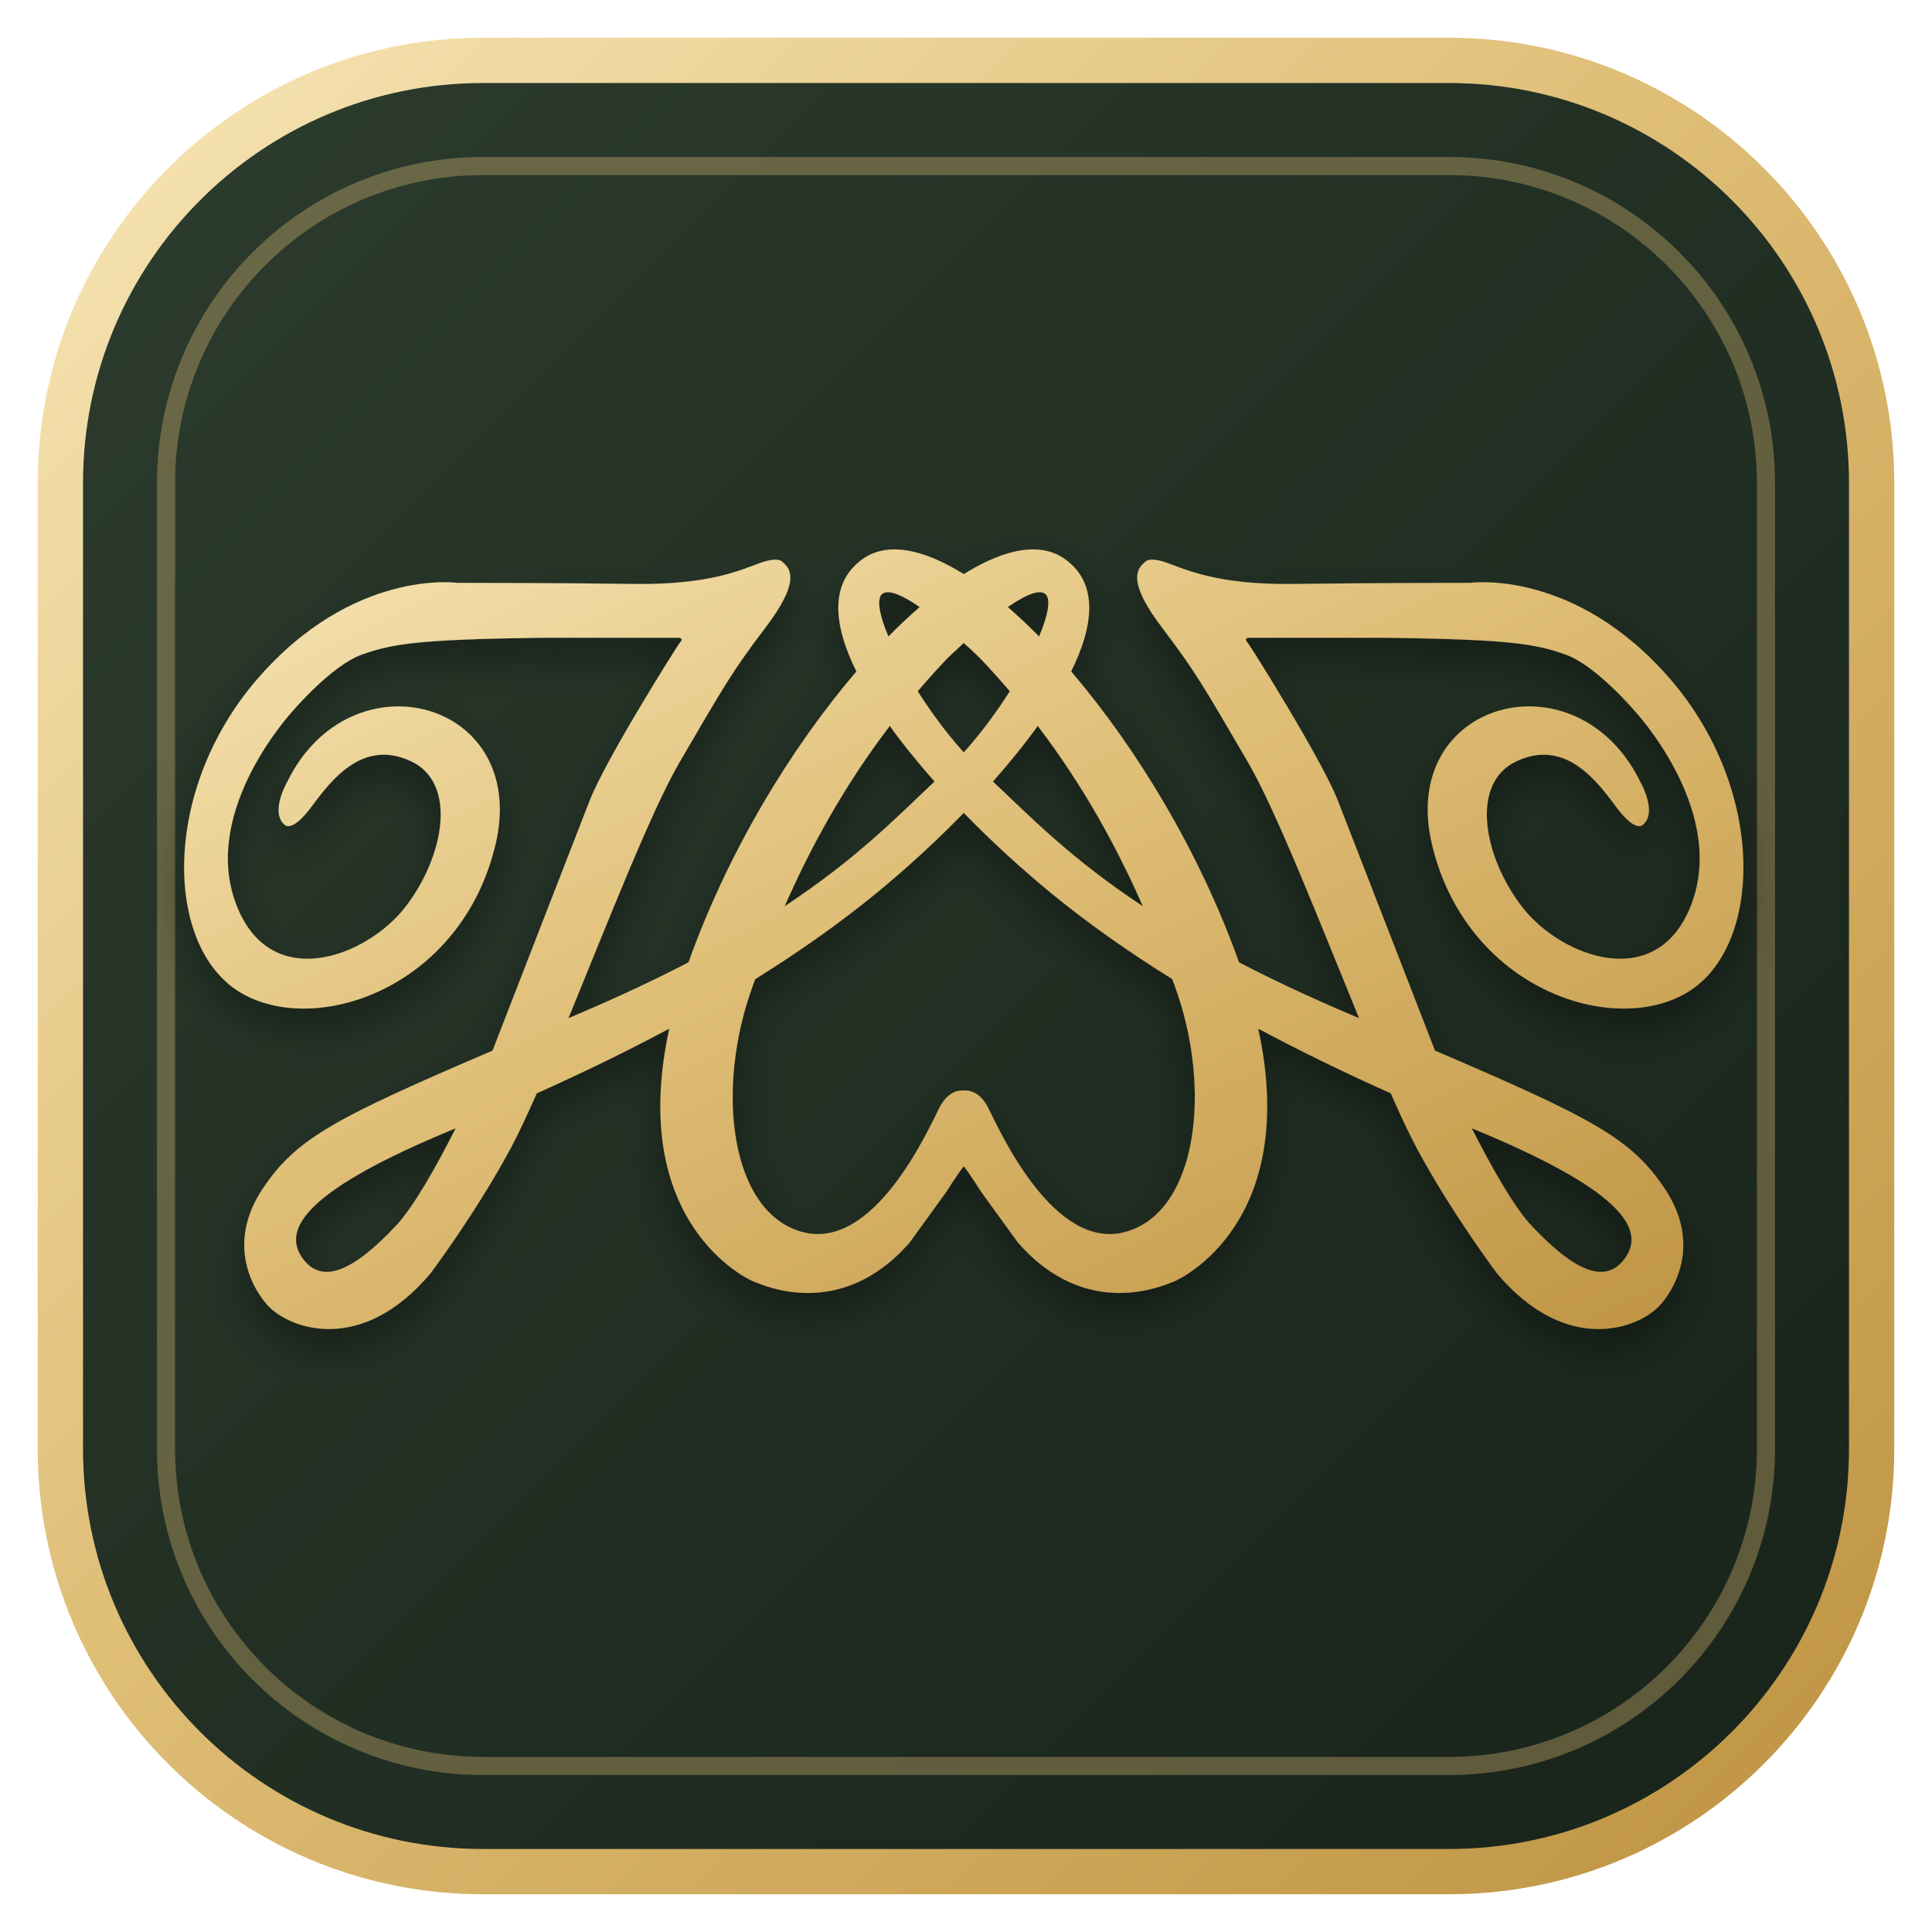
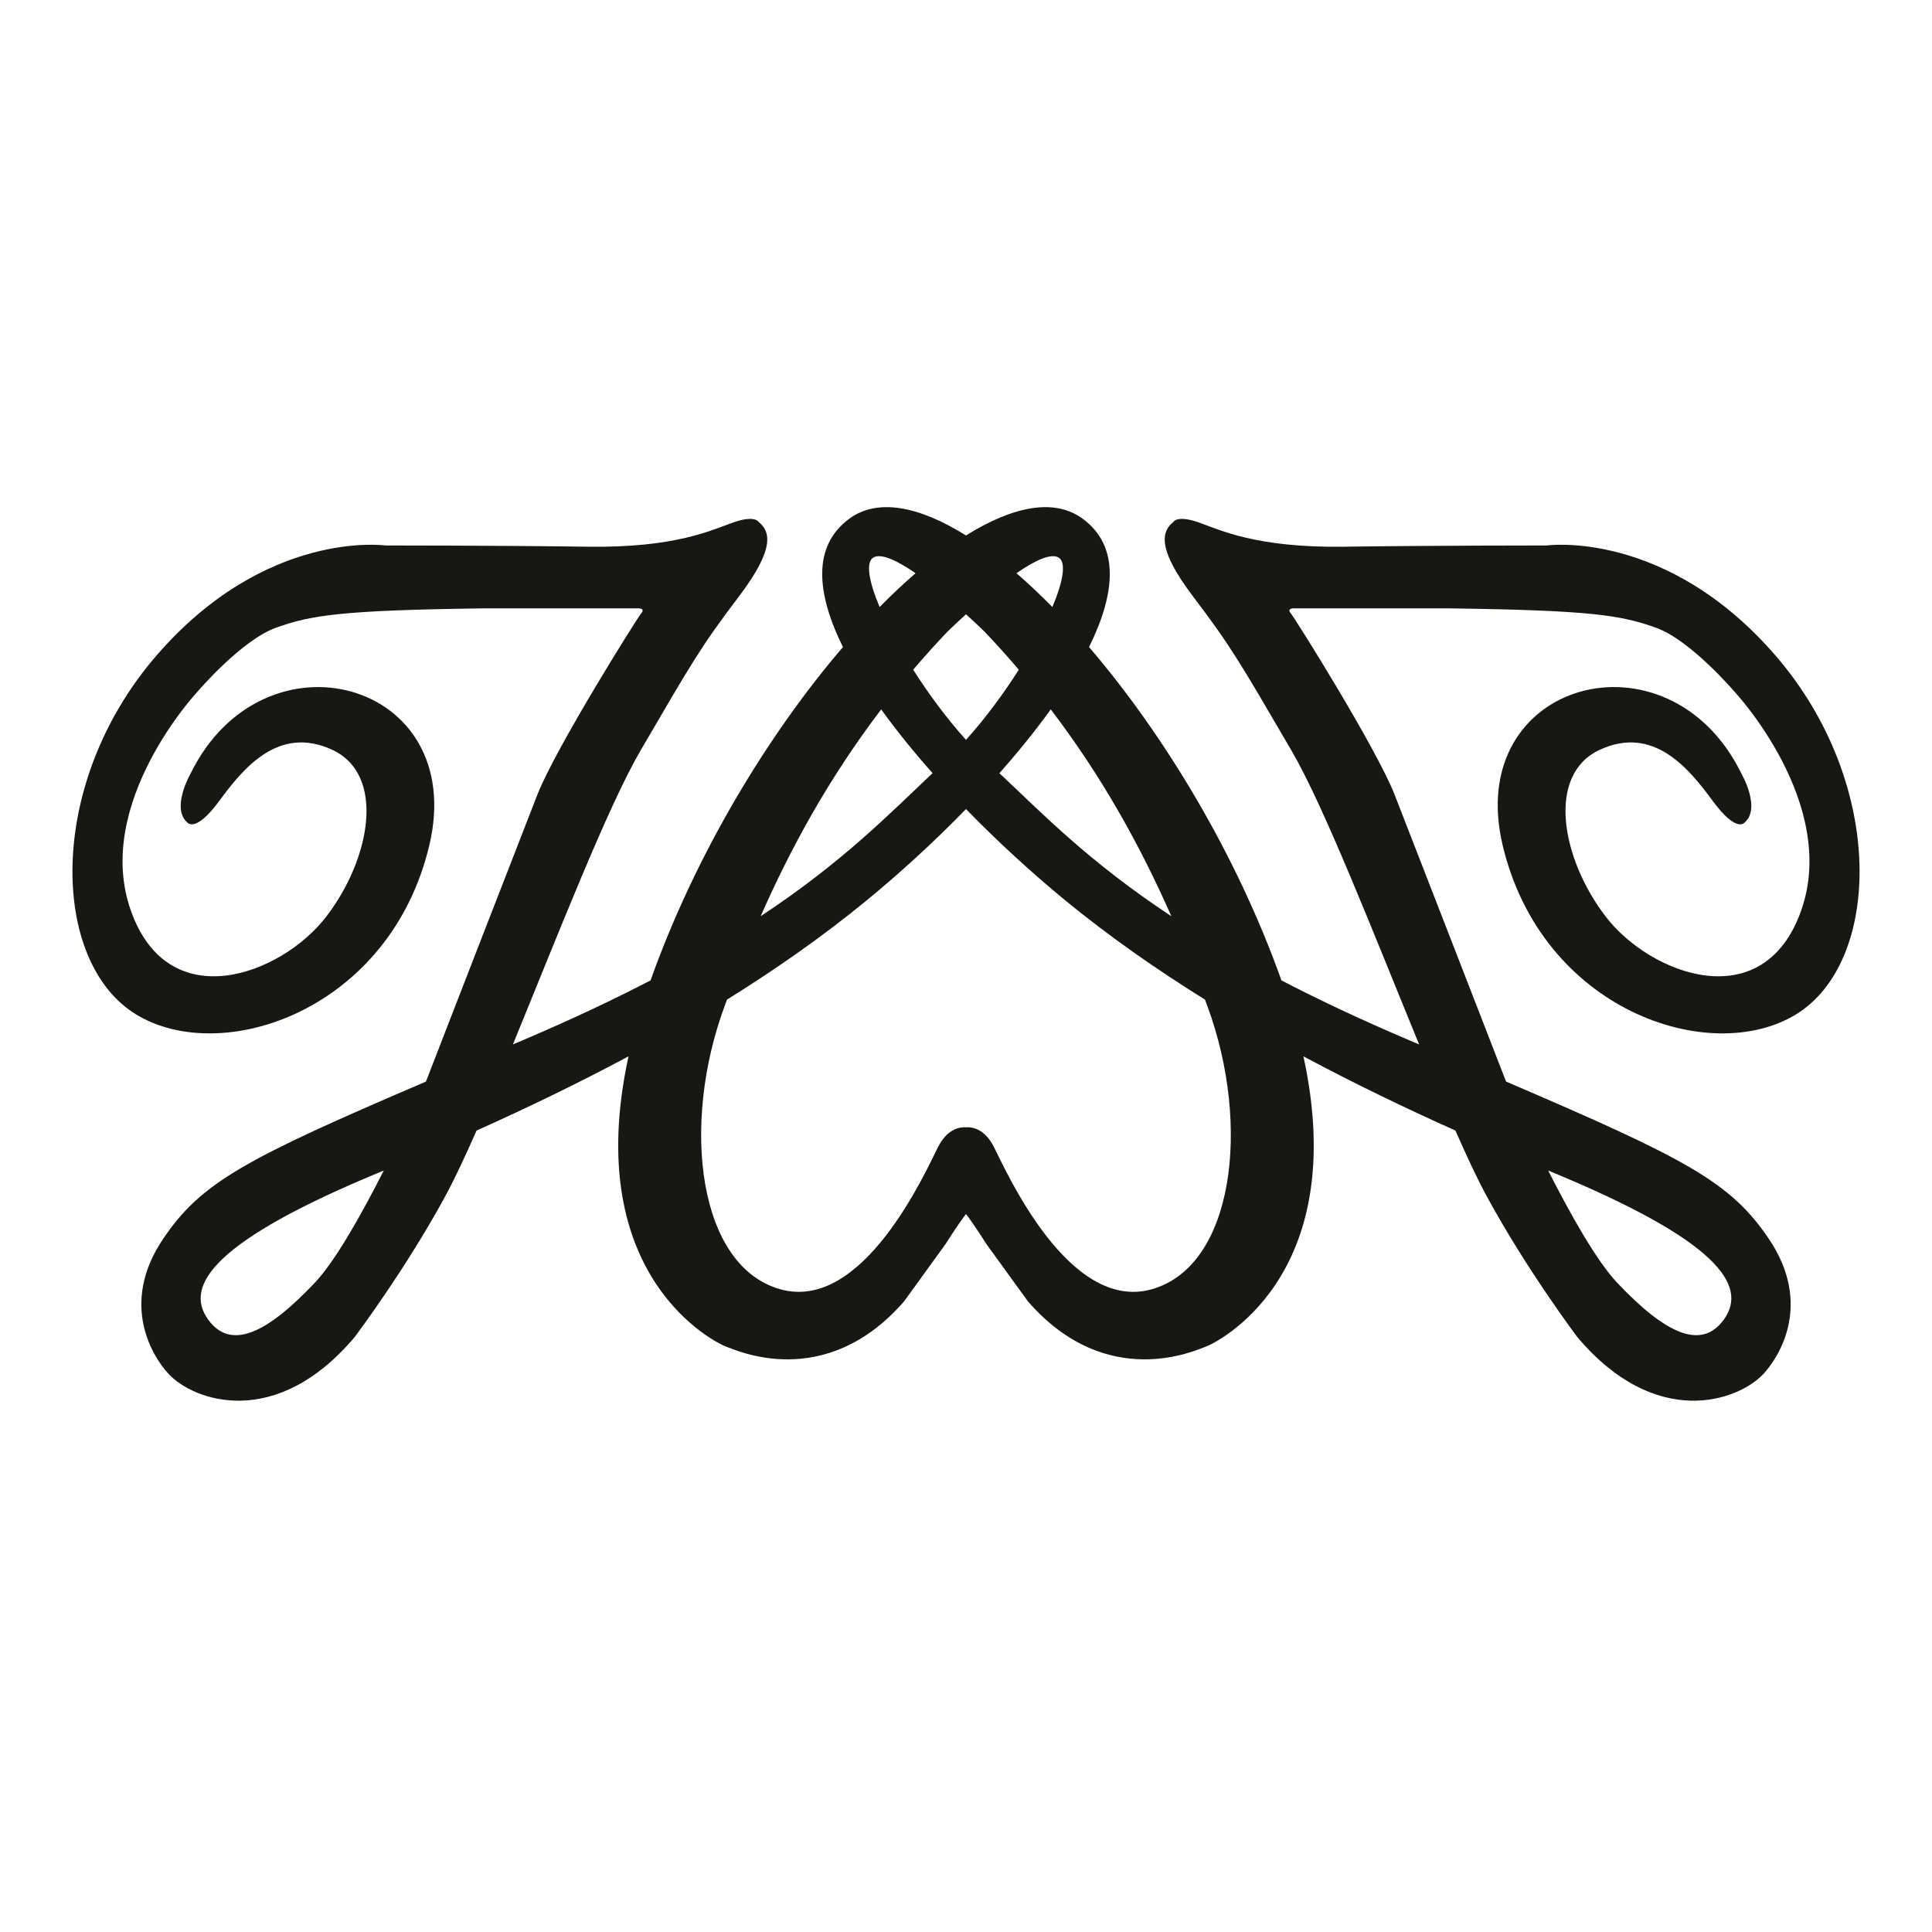
- <svg xmlns="http://www.w3.org/2000/svg" viewBox="0 0 64 64" width="64" height="64">
-   <defs>
-     <linearGradient id="hohGreen" x1="0%" y1="0%" x2="100%" y2="100%">
-       <stop offset="0%" stop-color="#2c3c2e" />
-       <stop offset="100%" stop-color="#18231a" />
-     </linearGradient>
-     <linearGradient id="hohGold" x1="0%" y1="0%" x2="100%" y2="100%">
-       <stop offset="0%" stop-color="#f7e5b5" />
-       <stop offset="45%" stop-color="#dfbe76" />
-       <stop offset="100%" stop-color="#be9342" />
-     </linearGradient>
-     <filter id="subtleGlow" x="-10%" y="-10%" width="120%" height="120%">
-       <feDropShadow dx="0" dy="1" stdDeviation="1" flood-color="#000000" flood-opacity="0.35" />
-     </filter>
-   </defs>
-   <rect x="2" y="2" width="60" height="60" rx="14" fill="url(#hohGreen)" stroke="url(#hohGold)" stroke-width="1.5" />
-   <rect x="5.5" y="5.5" width="53" height="53" rx="10.5" fill="none" stroke="#dfbe76" stroke-width="0.6" stroke-opacity="0.35" />
-   <g transform="translate(6.1, 18.2) scale(0.698)" fill="url(#hohGold)" filter="url(#subtleGlow)">
-     <path d="M61.269 27.536C68.069 30.348 69.423 32.215 68.374 33.65C67.43 34.939 65.934 34.193 63.974 32.127C63.112 31.221 62.018 29.265 61.107 27.47C61.161 27.491 61.215 27.514 61.269 27.536ZM47.01 20.7C48.805 25.602 48.096 31.433 44.685 32.387C41.272 33.34 38.693 27.562 38.162 26.506C37.775 25.733 37.253 25.662 37 25.679C36.746 25.662 36.225 25.733 35.837 26.506C35.305 27.562 32.728 33.34 29.314 32.387C25.902 31.433 25.193 25.602 26.99 20.7C27.027 20.598 27.065 20.494 27.104 20.392C29.126 19.133 31.071 17.774 32.879 16.29C34.251 15.164 35.672 13.867 37 12.502C38.327 13.867 39.749 15.164 41.119 16.29C42.929 17.774 44.873 19.133 46.896 20.392C46.935 20.494 46.973 20.598 47.01 20.7ZM33.489 8.374C34.118 9.25 34.838 10.139 35.616 11.015C33.836 12.687 31.933 14.668 28.497 16.939C29.73 14.14 31.307 11.239 33.489 8.374ZM33.181 2.076C33.519 1.905 34.186 2.235 34.91 2.735C34.42 3.161 33.921 3.63 33.423 4.136C32.967 3.054 32.834 2.252 33.181 2.076ZM40.817 2.076C41.165 2.252 41.033 3.054 40.577 4.136C40.078 3.63 39.581 3.161 39.089 2.735C39.814 2.235 40.48 1.905 40.817 2.076ZM34.813 6.731C35.258 6.208 35.725 5.688 36.217 5.171C36.217 5.171 36.532 4.862 37 4.437C37.468 4.861 37.783 5.171 37.783 5.171C38.274 5.688 38.741 6.208 39.186 6.731C38.558 7.722 37.808 8.736 37 9.636C36.191 8.736 35.442 7.722 34.813 6.731ZM45.503 16.939C42.067 14.668 40.165 12.687 38.382 11.015C39.161 10.139 39.88 9.25 40.51 8.374C42.694 11.239 44.269 14.14 45.503 16.939ZM10.025 32.127C8.068 34.193 6.57 34.939 5.626 33.65C4.576 32.215 5.93 30.348 12.73 27.536C12.783 27.514 12.837 27.491 12.89 27.47C11.981 29.265 10.886 31.221 10.025 32.127ZM70.548 6.177C65.996 0.89 61.041 1.587 61.041 1.587C61.041 1.587 56.288 1.587 52.648 1.638C49.008 1.689 47.517 0.941 46.631 0.631C45.747 0.321 45.595 0.605 45.595 0.605C45.14 0.967 44.837 1.638 46.404 3.701C47.971 5.765 48.351 6.436 50.474 10.073C51.837 12.405 53.902 17.714 55.763 22.248C55.601 22.181 55.442 22.111 55.277 22.042C53.299 21.198 51.578 20.384 50.062 19.596C48.193 14.35 45.191 9.405 42.095 5.793C43.207 3.548 43.361 1.6 41.829 0.478C40.66 -0.382 38.943 -0.041 37 1.172C35.058 -0.041 33.34 -0.382 32.169 0.478C30.639 1.6 30.793 3.548 31.905 5.793C28.809 9.405 25.806 14.35 23.938 19.596C22.421 20.384 20.7 21.198 18.723 22.042C18.559 22.111 18.398 22.181 18.238 22.248C20.097 17.714 22.164 12.404 23.526 10.073C25.648 6.436 26.028 5.765 27.595 3.701C29.163 1.638 28.859 0.967 28.405 0.605C28.405 0.605 28.253 0.321 27.368 0.631C26.484 0.941 24.99 1.689 21.351 1.638C17.711 1.587 12.958 1.587 12.958 1.587C12.958 1.587 8.003 0.89 3.451 6.177C-1.099 11.466 -0.921 18.843 2.644 21.011C6.208 23.176 13.16 20.829 14.779 13.994C16.397 7.157 7.902 4.888 4.894 11.028C4.894 11.028 4.06 12.472 4.766 13.065C4.766 13.065 5.096 13.504 6.081 12.162C7.068 10.82 8.534 9.016 10.758 10.048C12.982 11.078 12.352 14.561 10.505 16.961C8.661 19.359 3.983 21.14 2.417 16.703C0.849 12.265 5.171 7.648 5.171 7.648C5.171 7.648 6.991 5.507 8.432 4.991C9.875 4.475 11.113 4.27 17.003 4.191H23.45C23.45 4.191 23.728 4.191 23.551 4.398C23.375 4.604 20.011 9.97 19.252 11.904C18.494 13.839 14.66 23.727 14.66 23.727C14.66 23.727 14.652 23.749 14.634 23.787C7.175 26.984 5.344 27.943 3.756 30.297C1.91 33.031 3.364 35.232 3.983 35.894C5.018 37.003 8.423 38.242 11.693 34.356C11.693 34.356 13.817 31.533 15.469 28.474C15.841 27.783 16.27 26.867 16.733 25.814C18.832 24.873 20.948 23.853 23.026 22.741C21.018 31.948 26.721 34.642 27.065 34.76C27.444 34.889 31.144 36.66 34.431 32.893L36.149 30.52C36.149 30.52 36.701 29.645 37 29.272C37.297 29.645 37.849 30.52 37.849 30.52L39.569 32.893C42.856 36.66 46.555 34.889 46.935 34.76C47.278 34.642 52.981 31.948 50.972 22.741C53.052 23.853 55.168 24.873 57.266 25.814C57.729 26.867 58.157 27.783 58.53 28.474C60.182 31.533 62.306 34.356 62.306 34.356C65.575 38.242 68.981 37.003 70.017 35.894C70.636 35.232 72.091 33.031 70.243 30.297C68.655 27.943 66.824 26.984 59.366 23.787C59.349 23.749 59.34 23.727 59.34 23.727C59.34 23.727 55.505 13.839 54.747 11.904C53.988 9.97 50.626 4.604 50.449 4.398C50.272 4.191 50.55 4.191 50.55 4.191H56.996C62.888 4.27 64.124 4.475 65.567 4.991C67.008 5.507 68.828 7.648 68.828 7.648C68.828 7.648 73.15 12.265 71.583 16.703C70.017 21.14 65.339 19.359 63.494 16.961C61.649 14.561 61.016 11.078 63.241 10.048C65.466 9.016 66.932 10.82 67.918 12.162C68.905 13.504 69.233 13.065 69.233 13.065C69.942 12.472 69.106 11.028 69.106 11.028C66.097 4.887 57.603 7.157 59.22 13.994C60.838 20.829 67.791 23.176 71.357 21.011C74.922 18.843 75.098 11.466 70.548 6.177Z" />
-   </g>
+ <svg xmlns="http://www.w3.org/2000/svg" viewBox="-3 -21 80 80" width="80" height="80" fill="none">
+   <style>
+     path {
+       fill: #171713;
+     }
+     @media (prefers-color-scheme: dark) {
+       path {
+         fill: #f7f5f0;
+       }
+     }
+   </style>
+   <path d="M61.269 27.536C68.069 30.348 69.423 32.215 68.374 33.65C67.43 34.939 65.934 34.193 63.974 32.127C63.112 31.221 62.018 29.265 61.107 27.47C61.161 27.491 61.215 27.514 61.269 27.536ZM47.01 20.7C48.805 25.602 48.096 31.433 44.685 32.387C41.272 33.34 38.693 27.562 38.162 26.506C37.775 25.733 37.253 25.662 37 25.679C36.746 25.662 36.225 25.733 35.837 26.506C35.305 27.562 32.728 33.34 29.314 32.387C25.902 31.433 25.193 25.602 26.99 20.7C27.027 20.598 27.065 20.494 27.104 20.392C29.126 19.133 31.071 17.774 32.879 16.29C34.251 15.164 35.672 13.867 37 12.502C38.327 13.867 39.749 15.164 41.119 16.29C42.929 17.774 44.873 19.133 46.896 20.392C46.935 20.494 46.973 20.598 47.01 20.7ZM33.489 8.374C34.118 9.25 34.838 10.139 35.616 11.015C33.836 12.687 31.933 14.668 28.497 16.939C29.73 14.14 31.307 11.239 33.489 8.374ZM33.181 2.076C33.519 1.905 34.186 2.235 34.91 2.735C34.42 3.161 33.921 3.63 33.423 4.136C32.967 3.054 32.834 2.252 33.181 2.076ZM40.817 2.076C41.165 2.252 41.033 3.054 40.577 4.136C40.078 3.63 39.581 3.161 39.089 2.735C39.814 2.235 40.48 1.905 40.817 2.076ZM34.813 6.731C35.258 6.208 35.725 5.688 36.217 5.171C36.217 5.171 36.532 4.862 37 4.437C37.468 4.861 37.783 5.171 37.783 5.171C38.274 5.688 38.741 6.208 39.186 6.731C38.558 7.722 37.808 8.736 37 9.636C36.191 8.736 35.442 7.722 34.813 6.731ZM45.503 16.939C42.067 14.668 40.165 12.687 38.382 11.015C39.161 10.139 39.88 9.25 40.51 8.374C42.694 11.239 44.269 14.14 45.503 16.939ZM10.025 32.127C8.068 34.193 6.57 34.939 5.626 33.65C4.576 32.215 5.93 30.348 12.73 27.536C12.783 27.514 12.837 27.491 12.89 27.47C11.981 29.265 10.886 31.221 10.025 32.127ZM70.548 6.177C65.996 0.89 61.041 1.587 61.041 1.587C61.041 1.587 56.288 1.587 52.648 1.638C49.008 1.689 47.517 0.941 46.631 0.631C45.747 0.321 45.595 0.605 45.595 0.605C45.14 0.967 44.837 1.638 46.404 3.701C47.971 5.765 48.351 6.436 50.474 10.073C51.837 12.405 53.902 17.714 55.763 22.248C55.601 22.181 55.442 22.111 55.277 22.042C53.299 21.198 51.578 20.384 50.062 19.596C48.193 14.35 45.191 9.405 42.095 5.793C43.207 3.548 43.361 1.6 41.829 0.478C40.66 -0.382 38.943 -0.041 37 1.172C35.058 -0.041 33.34 -0.382 32.169 0.478C30.639 1.6 30.793 3.548 31.905 5.793C28.809 9.405 25.806 14.35 23.938 19.596C22.421 20.384 20.7 21.198 18.723 22.042C18.559 22.111 18.398 22.181 18.238 22.248C20.097 17.714 22.164 12.404 23.526 10.073C25.648 6.436 26.028 5.765 27.595 3.701C29.163 1.638 28.859 0.967 28.405 0.605C28.405 0.605 28.253 0.321 27.368 0.631C26.484 0.941 24.99 1.689 21.351 1.638C17.711 1.587 12.958 1.587 12.958 1.587C12.958 1.587 8.003 0.89 3.451 6.177C-1.099 11.466 -0.921 18.843 2.644 21.011C6.208 23.176 13.16 20.829 14.779 13.994C16.397 7.157 7.902 4.888 4.894 11.028C4.894 11.028 4.06 12.472 4.766 13.065C4.766 13.065 5.096 13.504 6.081 12.162C7.068 10.82 8.534 9.016 10.758 10.048C12.982 11.078 12.352 14.561 10.505 16.961C8.661 19.359 3.983 21.14 2.417 16.703C0.849 12.265 5.171 7.648 5.171 7.648C5.171 7.648 6.991 5.507 8.432 4.991C9.875 4.475 11.113 4.27 17.003 4.191H23.45C23.45 4.191 23.728 4.191 23.551 4.398C23.375 4.604 20.011 9.97 19.252 11.904C18.494 13.839 14.66 23.727 14.66 23.727C14.66 23.727 14.652 23.749 14.634 23.787C7.175 26.984 5.344 27.943 3.756 30.297C1.91 33.031 3.364 35.232 3.983 35.894C5.018 37.003 8.423 38.242 11.693 34.356C11.693 34.356 13.817 31.533 15.469 28.474C15.841 27.783 16.27 26.867 16.733 25.814C18.832 24.873 20.948 23.853 23.026 22.741C21.018 31.948 26.721 34.642 27.065 34.76C27.444 34.889 31.144 36.66 34.431 32.893L36.149 30.52C36.149 30.52 36.701 29.645 37 29.272C37.297 29.645 37.849 30.52 37.849 30.52L39.569 32.893C42.856 36.66 46.555 34.889 46.935 34.76C47.278 34.642 52.981 31.948 50.972 22.741C53.052 23.853 55.168 24.873 57.266 25.814C57.729 26.867 58.157 27.783 58.53 28.474C60.182 31.533 62.306 34.356 62.306 34.356C65.575 38.242 68.981 37.003 70.017 35.894C70.636 35.232 72.091 33.031 70.243 30.297C68.655 27.943 66.824 26.984 59.366 23.787C59.349 23.749 59.34 23.727 59.34 23.727C59.34 23.727 55.505 13.839 54.747 11.904C53.988 9.97 50.626 4.604 50.449 4.398C50.272 4.191 50.55 4.191 50.55 4.191H56.996C62.888 4.27 64.124 4.475 65.567 4.991C67.008 5.507 68.828 7.648 68.828 7.648C68.828 7.648 73.15 12.265 71.583 16.703C70.017 21.14 65.339 19.359 63.494 16.961C61.649 14.561 61.016 11.078 63.241 10.048C65.466 9.016 66.932 10.82 67.918 12.162C68.905 13.504 69.233 13.065 69.233 13.065C69.942 12.472 69.106 11.028 69.106 11.028C66.097 4.887 57.603 7.157 59.22 13.994C60.838 20.829 67.791 23.176 71.357 21.011C74.922 18.843 75.098 11.466 70.548 6.177Z" />
</svg>
